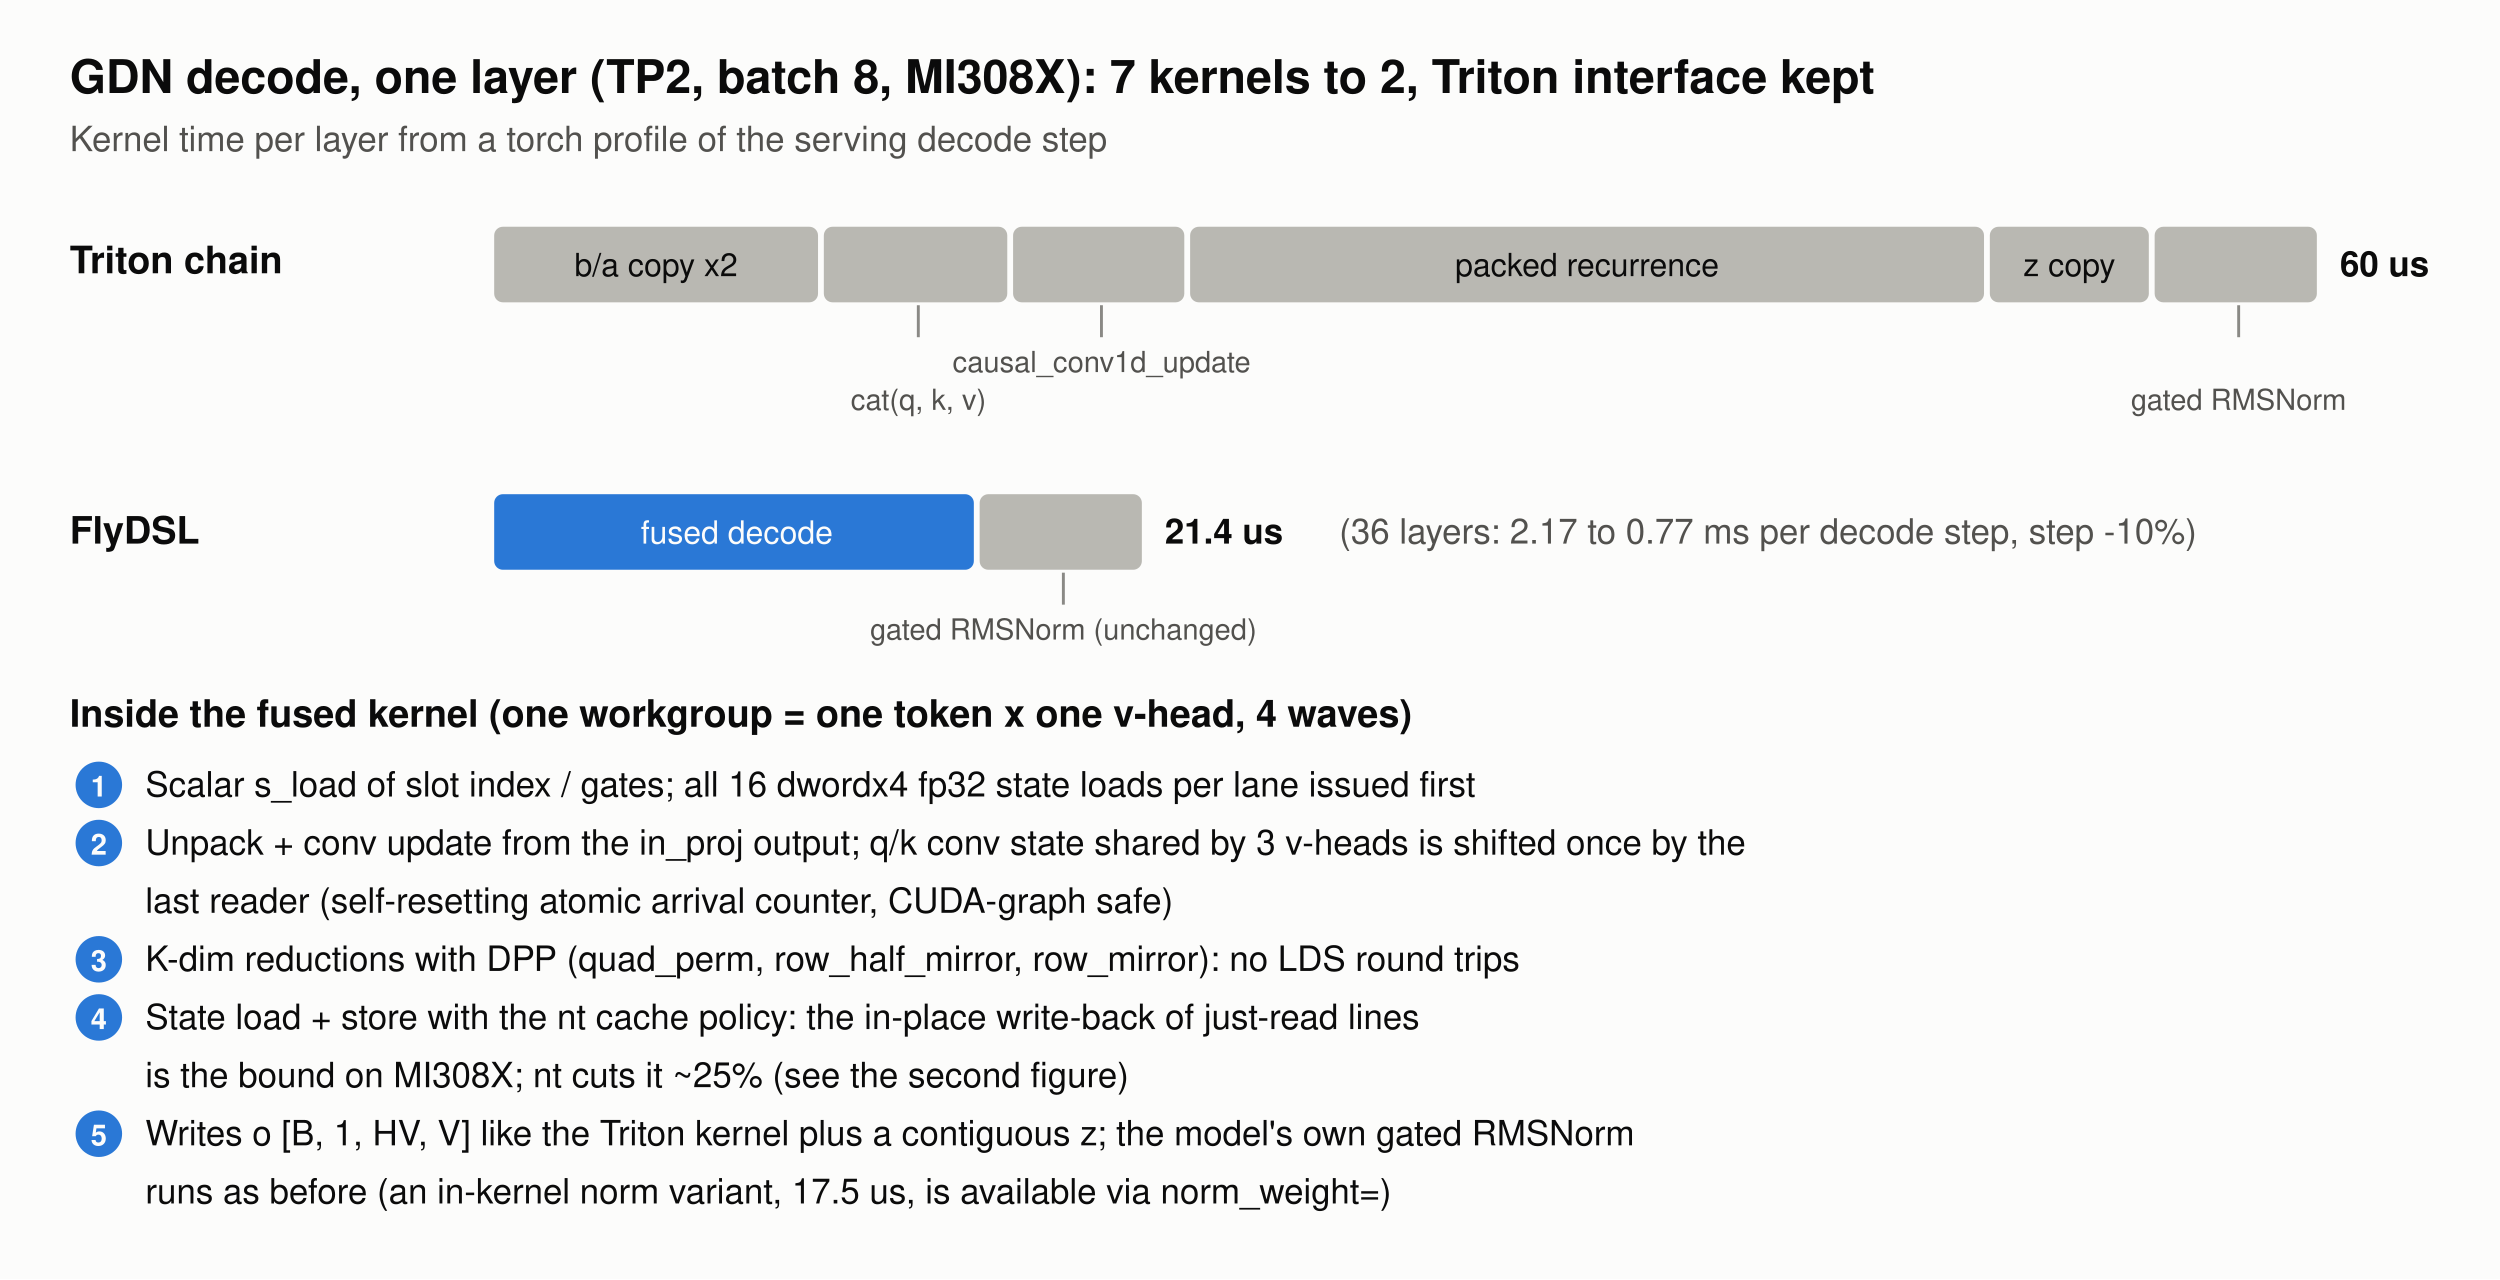
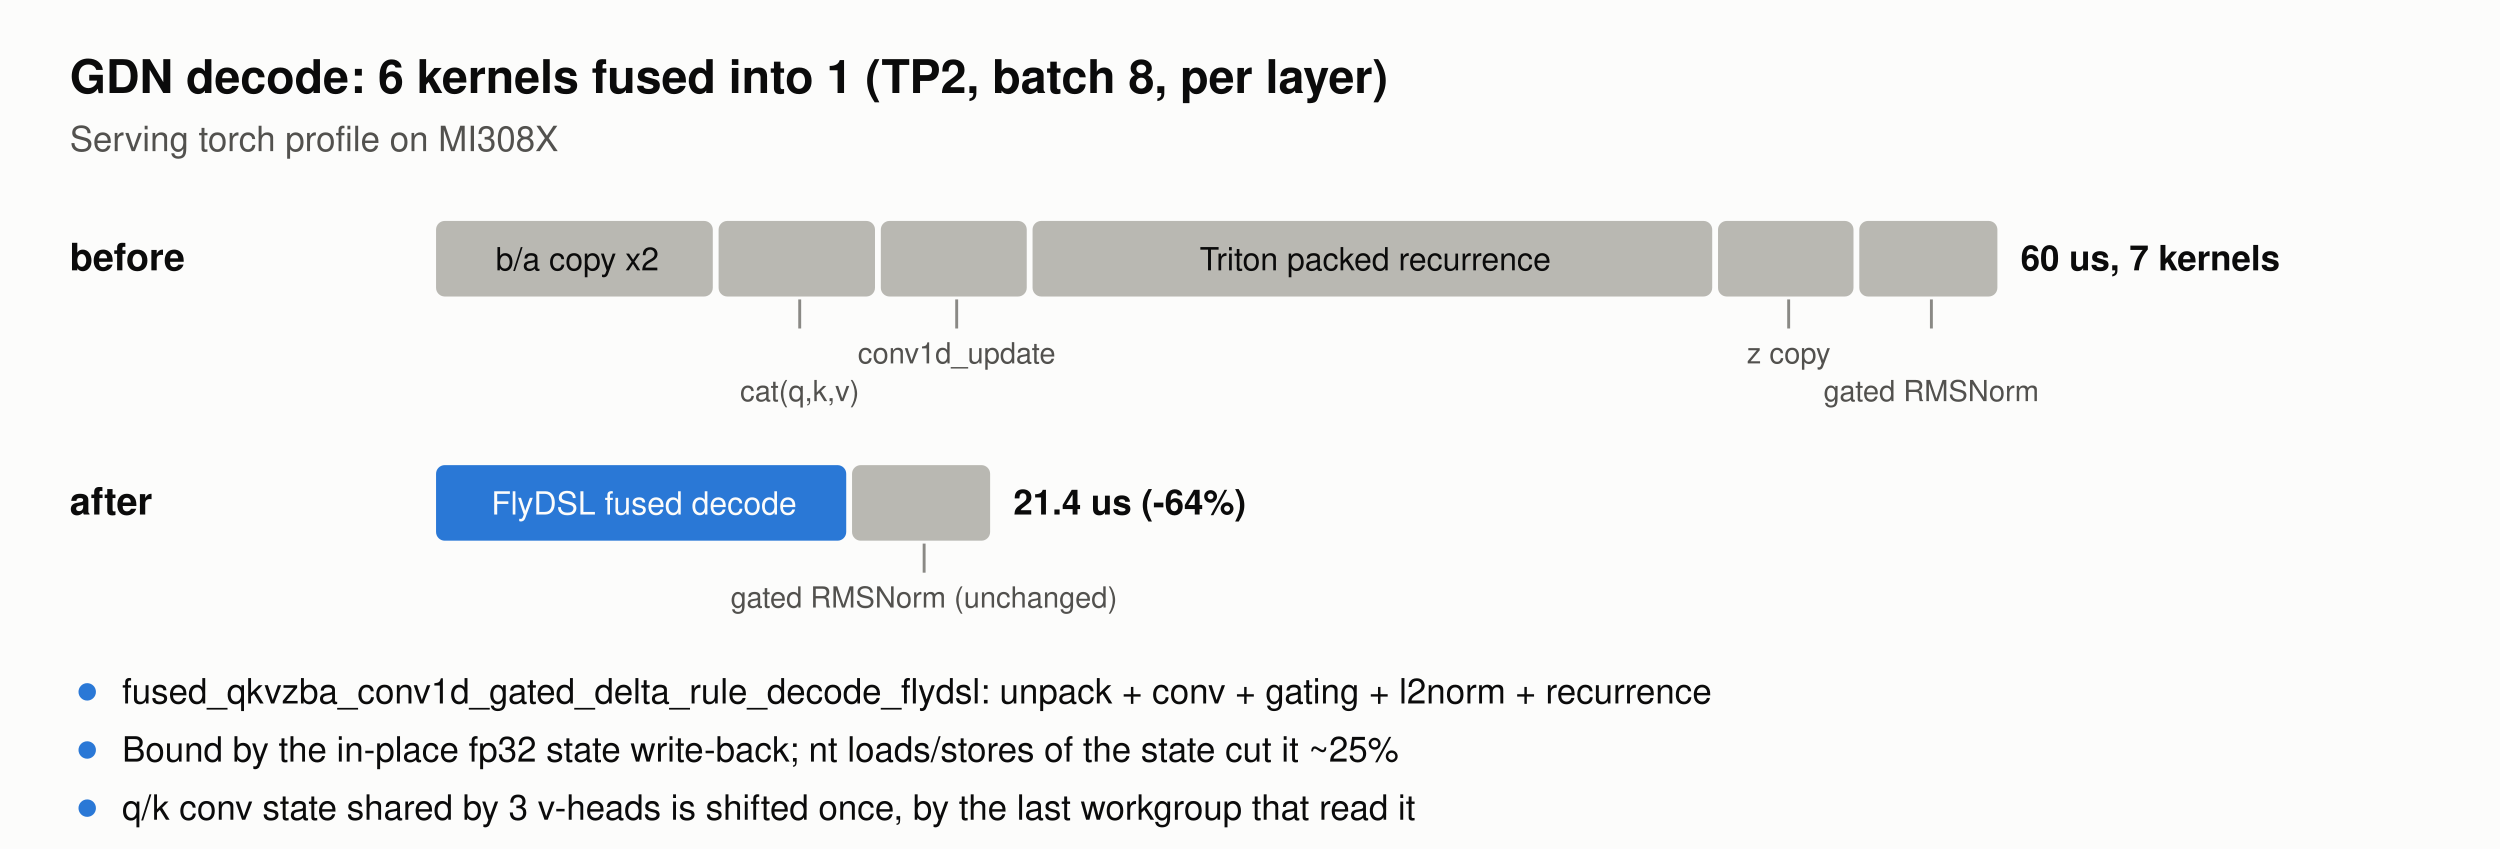
- <svg xmlns="http://www.w3.org/2000/svg" width="860" height="440" viewBox="0 0 860 440" role="img" aria-labelledby="t d" font-family="-apple-system,Segoe UI,Helvetica,Arial,sans-serif">
-   <rect width="860" height="440" fill="#fcfcfb" />
-   <text x="24" y="32" font-size="16" fill="#0b0b0b" text-anchor="start" font-weight="600">GDN decode, one layer (TP2, batch 8, MI308X): 7 kernels to 2, Triton interface kept</text>
-   <text x="24" y="52" font-size="12" fill="#52514e" text-anchor="start" font-weight="normal">Kernel time per layer from a torch profile of the serving decode step</text>
-   <text x="24" y="94" font-size="13" fill="#0b0b0b" text-anchor="start" font-weight="600">Triton chain</text>
-   <rect x="170.0" y="78" width="111.4" height="26" rx="3" fill="#b9b8b2" />
-   <text x="225.7" y="95" font-size="11" fill="#0b0b0b" text-anchor="middle" font-weight="normal">b/a copy x2</text>
-   <rect x="283.4" y="78" width="63.1" height="26" rx="3" fill="#b9b8b2" />
-   <rect x="348.5" y="78" width="58.9" height="26" rx="3" fill="#b9b8b2" />
-   <rect x="409.4" y="78" width="273.1" height="26" rx="3" fill="#b9b8b2" />
-   <text x="545.95" y="95" font-size="11" fill="#0b0b0b" text-anchor="middle" font-weight="normal">packed recurrence</text>
-   <rect x="684.5" y="78" width="54.7" height="26" rx="3" fill="#b9b8b2" />
-   <text x="711.85" y="95" font-size="11" fill="#0b0b0b" text-anchor="middle" font-weight="normal">z copy</text>
-   <rect x="741.2" y="78" width="55.8" height="26" rx="3" fill="#b9b8b2" />
-   <text x="804.95" y="95" font-size="12" fill="#0b0b0b" text-anchor="start" font-weight="600">60 us</text>
-   <line x1="315.9" y1="105" x2="315.9" y2="116" stroke="#8a8985" />
-   <text x="315.95" y="141" font-size="10" fill="#52514e" text-anchor="middle" font-weight="normal">cat(q, k, v)</text>
-   <line x1="378.9" y1="105" x2="378.9" y2="116" stroke="#8a8985" />
-   <text x="378.95" y="128" font-size="10" fill="#52514e" text-anchor="middle" font-weight="normal">causal_conv1d_update</text>
-   <line x1="770.1" y1="105" x2="770.1" y2="116" stroke="#8a8985" />
-   <text x="770.075" y="141" font-size="10" fill="#52514e" text-anchor="middle" font-weight="normal">gated RMSNorm</text>
-   <text x="24" y="187" font-size="13" fill="#0b0b0b" text-anchor="start" font-weight="600">FlyDSL</text>
-   <rect x="170" y="170" width="165.0" height="26" rx="3" fill="#2a78d6" />
-   <text x="253.475" y="187" font-size="11" fill="#fcfcfb" text-anchor="middle" font-weight="normal">fused decode</text>
-   <rect x="337.0" y="170" width="55.8" height="26" rx="3" fill="#b9b8b2" />
-   <line x1="365.8" y1="197" x2="365.8" y2="208" stroke="#8a8985" />
-   <text x="365.825" y="220" font-size="10" fill="#52514e" text-anchor="middle" font-weight="normal">gated RMSNorm (unchanged)</text>
-   <text x="400.7" y="187" font-size="12" fill="#0b0b0b" text-anchor="start" font-weight="600">21.4 us</text>
-   <text x="460.7" y="187" font-size="12" fill="#52514e" text-anchor="start" font-weight="normal">(36 layers: 2.17 to 0.77 ms per decode step, step -10%)</text>
-   <text x="24" y="250" font-size="13" fill="#0b0b0b" text-anchor="start" font-weight="600">Inside the fused kernel (one workgroup = one token x one v-head, 4 waves)</text>
-   <circle cx="34" cy="270" r="8" fill="#2a78d6" />
-   <text x="34" y="274" font-size="10" fill="#fcfcfb" text-anchor="middle" font-weight="600">1</text>
-   <text x="50" y="274" font-size="12" fill="#0b0b0b" text-anchor="start" font-weight="normal">Scalar s_load of slot index / gates; all 16 dwordx4 fp32 state loads per lane issued first</text>
-   <circle cx="34" cy="290" r="8" fill="#2a78d6" />
-   <text x="34" y="294" font-size="10" fill="#fcfcfb" text-anchor="middle" font-weight="600">2</text>
-   <text x="50" y="294" font-size="12" fill="#0b0b0b" text-anchor="start" font-weight="normal">Unpack + conv update from the in_proj output; q/k conv state shared by 3 v-heads is shifted once by the</text>
-   <text x="50" y="314" font-size="12" fill="#0b0b0b" text-anchor="start" font-weight="normal">last reader (self-resetting atomic arrival counter, CUDA-graph safe)</text>
-   <circle cx="34" cy="330" r="8" fill="#2a78d6" />
-   <text x="34" y="334" font-size="10" fill="#fcfcfb" text-anchor="middle" font-weight="600">3</text>
-   <text x="50" y="334" font-size="12" fill="#0b0b0b" text-anchor="start" font-weight="normal">K-dim reductions with DPP (quad_perm, row_half_mirror, row_mirror): no LDS round trips</text>
-   <circle cx="34" cy="350" r="8" fill="#2a78d6" />
-   <text x="34" y="354" font-size="10" fill="#fcfcfb" text-anchor="middle" font-weight="600">4</text>
-   <text x="50" y="354" font-size="12" fill="#0b0b0b" text-anchor="start" font-weight="normal">State load + store with the nt cache policy: the in-place write-back of just-read lines</text>
-   <text x="50" y="374" font-size="12" fill="#0b0b0b" text-anchor="start" font-weight="normal">is the bound on MI308X; nt cuts it ~25% (see the second figure)</text>
-   <circle cx="34" cy="390" r="8" fill="#2a78d6" />
-   <text x="34" y="394" font-size="10" fill="#fcfcfb" text-anchor="middle" font-weight="600">5</text>
-   <text x="50" y="394" font-size="12" fill="#0b0b0b" text-anchor="start" font-weight="normal">Writes o [B, 1, HV, V] like the Triton kernel plus a contiguous z; the model's own gated RMSNorm</text>
-   <text x="50" y="414" font-size="12" fill="#0b0b0b" text-anchor="start" font-weight="normal">runs as before (an in-kernel norm variant, 17.5 us, is available via norm_weight=)</text>
+ <svg xmlns="http://www.w3.org/2000/svg" width="860" height="292" viewBox="0 0 860 292" role="img" aria-labelledby="t d" font-family="-apple-system,Segoe UI,Helvetica,Arial,sans-serif">
+   <rect width="860" height="292" fill="#fcfcfb" />
+   <text x="24" y="32" font-size="16" fill="#0b0b0b" text-anchor="start" font-weight="600">GDN decode: 6 kernels fused into 1 (TP2, batch 8, per layer)</text>
+   <text x="24" y="52" font-size="12" fill="#52514e" text-anchor="start" font-weight="normal">Serving torch profile on MI308X</text>
+   <text x="24" y="93" font-size="13" fill="#0b0b0b" text-anchor="start" font-weight="600">before</text>
+   <rect x="150.0" y="76" width="95.2" height="26" rx="3" fill="#b9b8b2" />
+   <text x="198.6" y="93" font-size="11" fill="#0b0b0b" text-anchor="middle" font-weight="normal">b/a copy x2</text>
+   <rect x="247.2" y="76" width="53.8" height="26" rx="3" fill="#b9b8b2" />
+   <line x1="275.1" y1="103" x2="275.1" y2="113" stroke="#8a8985" />
+   <text x="275.1" y="138" font-size="10" fill="#52514e" text-anchor="middle" font-weight="normal">cat(q,k,v)</text>
+   <rect x="303.0" y="76" width="50.2" height="26" rx="3" fill="#b9b8b2" />
+   <line x1="329.1" y1="103" x2="329.1" y2="113" stroke="#8a8985" />
+   <text x="329.1" y="125" font-size="10" fill="#52514e" text-anchor="middle" font-weight="normal">conv1d_update</text>
+   <rect x="355.2" y="76" width="233.8" height="26" rx="3" fill="#b9b8b2" />
+   <text x="473.1" y="93" font-size="11" fill="#0b0b0b" text-anchor="middle" font-weight="normal">Triton packed recurrence</text>
+   <rect x="591.0" y="76" width="46.6" height="26" rx="3" fill="#b9b8b2" />
+   <line x1="615.3" y1="103" x2="615.3" y2="113" stroke="#8a8985" />
+   <text x="615.3" y="125" font-size="10" fill="#52514e" text-anchor="middle" font-weight="normal">z copy</text>
+   <rect x="639.6" y="76" width="47.5" height="26" rx="3" fill="#b9b8b2" />
+   <line x1="664.4" y1="103" x2="664.4" y2="113" stroke="#8a8985" />
+   <text x="664.35" y="138" font-size="10" fill="#52514e" text-anchor="middle" font-weight="normal">gated RMSNorm</text>
+   <text x="695.1" y="93" font-size="12" fill="#0b0b0b" text-anchor="start" font-weight="600">60 us, 7 kernels</text>
+   <text x="24" y="177" font-size="13" fill="#0b0b0b" text-anchor="start" font-weight="600">after</text>
+   <rect x="150.0" y="160" width="141.1" height="26" rx="3" fill="#2a78d6" />
+   <text x="221.55" y="177" font-size="11" fill="#fcfcfb" text-anchor="middle" font-weight="normal">FlyDSL fused decode</text>
+   <text x="299.1" y="177" font-size="12" fill="#0b0b0b" text-anchor="start" font-weight="600" />
+   <rect x="293.1" y="160" width="47.5" height="26" rx="3" fill="#b9b8b2" />
+   <line x1="317.9" y1="187" x2="317.9" y2="197" stroke="#8a8985" />
+   <text x="317.85" y="209" font-size="10" fill="#52514e" text-anchor="middle" font-weight="normal">gated RMSNorm (unchanged)</text>
+   <text x="348.6" y="177" font-size="12" fill="#0b0b0b" text-anchor="start" font-weight="600">21.4 us (-64%)</text>
+   <circle cx="30" cy="238" r="3" fill="#2a78d6" />
+   <text x="42" y="242" font-size="12" fill="#0b0b0b" text-anchor="start" font-weight="normal">fused_qkvzba_conv1d_gated_delta_rule_decode_flydsl: unpack + conv + gating + l2norm + recurrence</text>
+   <circle cx="30" cy="258" r="3" fill="#2a78d6" />
+   <text x="42" y="262" font-size="12" fill="#0b0b0b" text-anchor="start" font-weight="normal">Bound by the in-place fp32 state write-back; nt loads/stores of the state cut it ~25%</text>
+   <circle cx="30" cy="278" r="3" fill="#2a78d6" />
+   <text x="42" y="282" font-size="12" fill="#0b0b0b" text-anchor="start" font-weight="normal">q/k conv state shared by 3 v-heads is shifted once, by the last workgroup that read it</text>
</svg>
